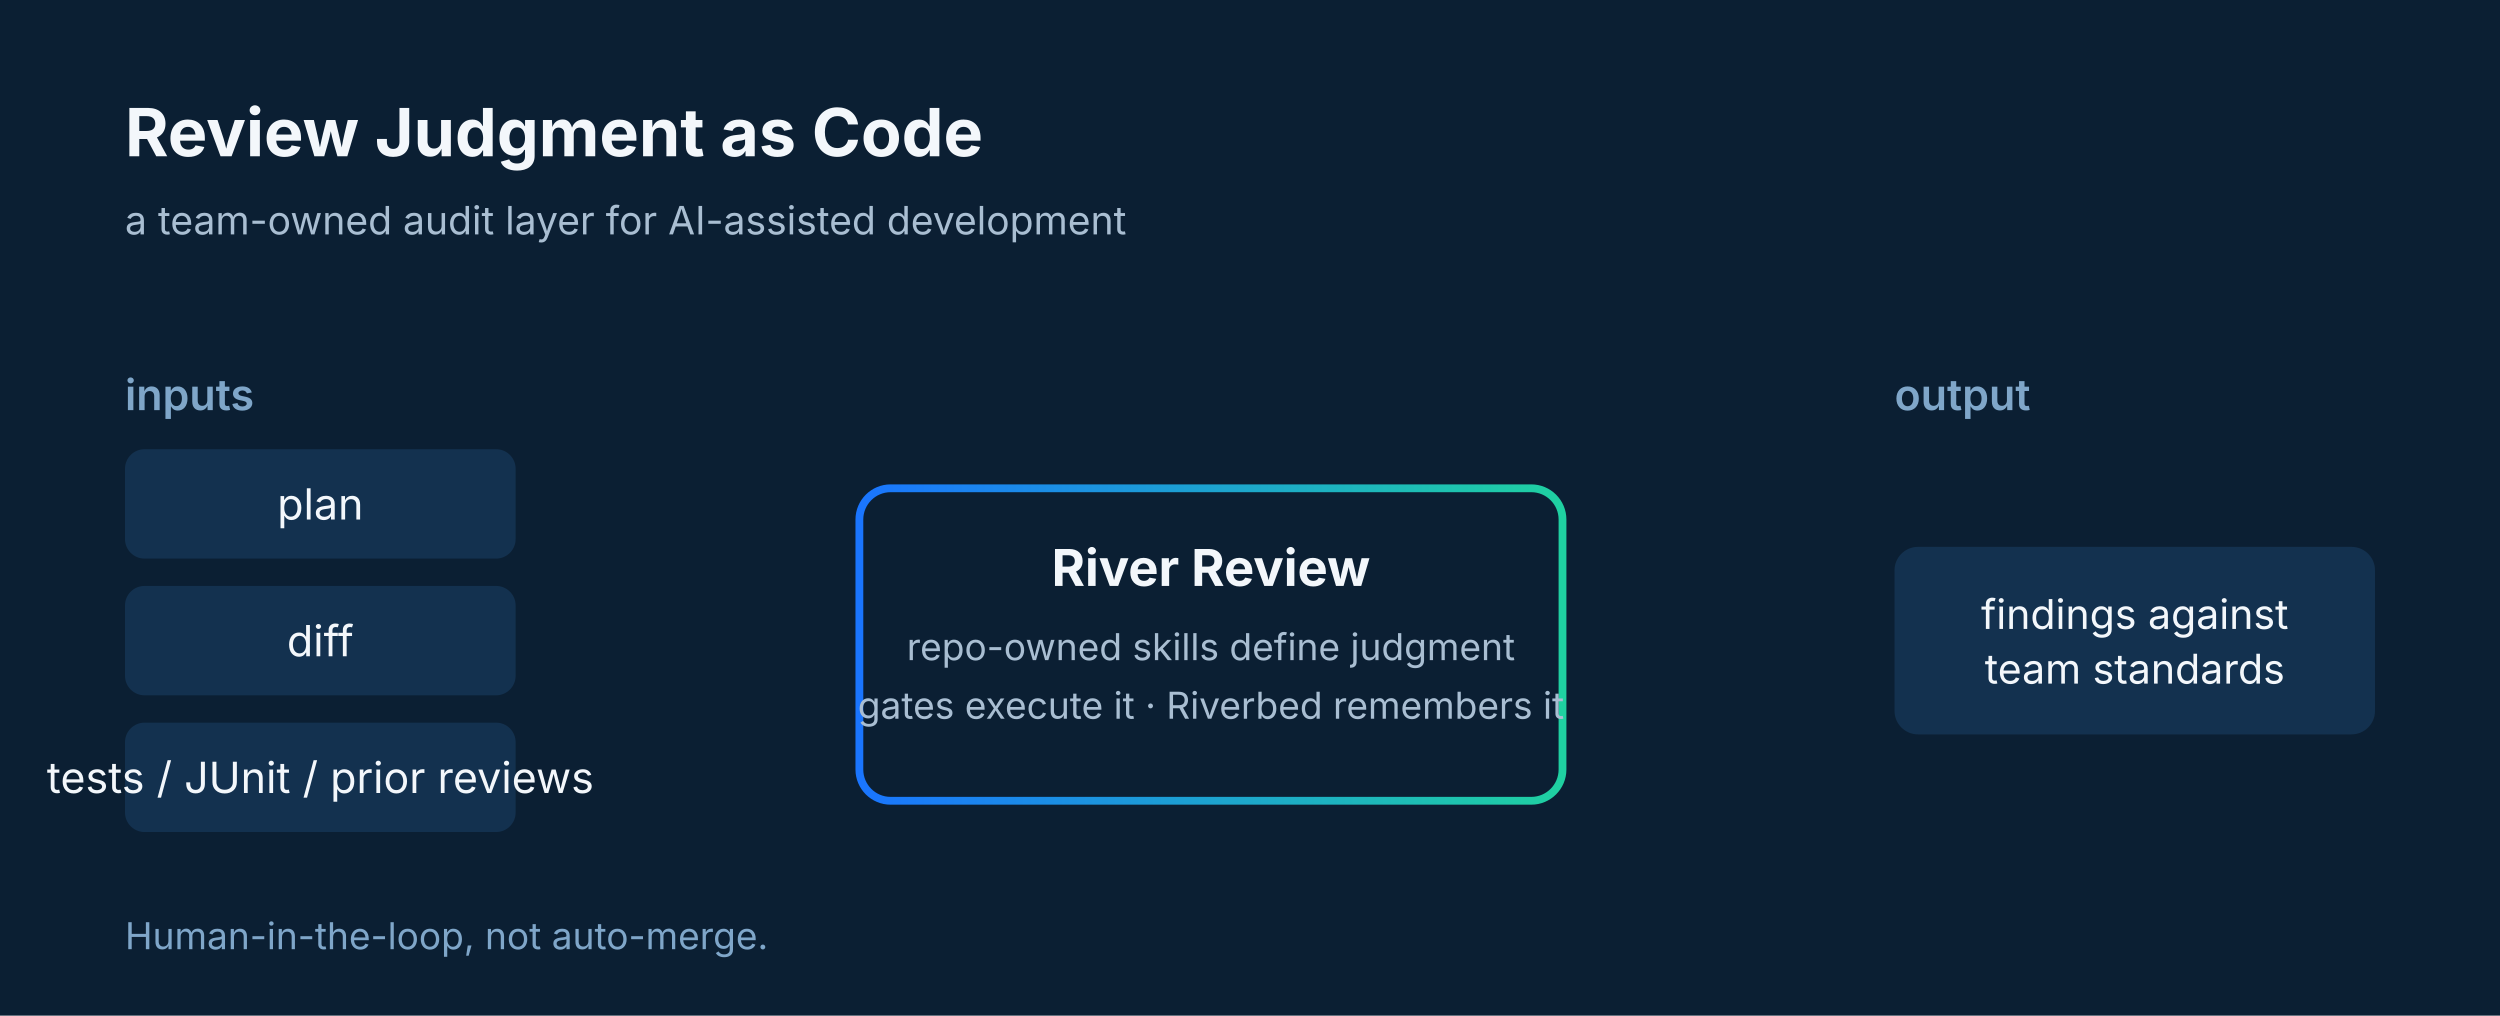
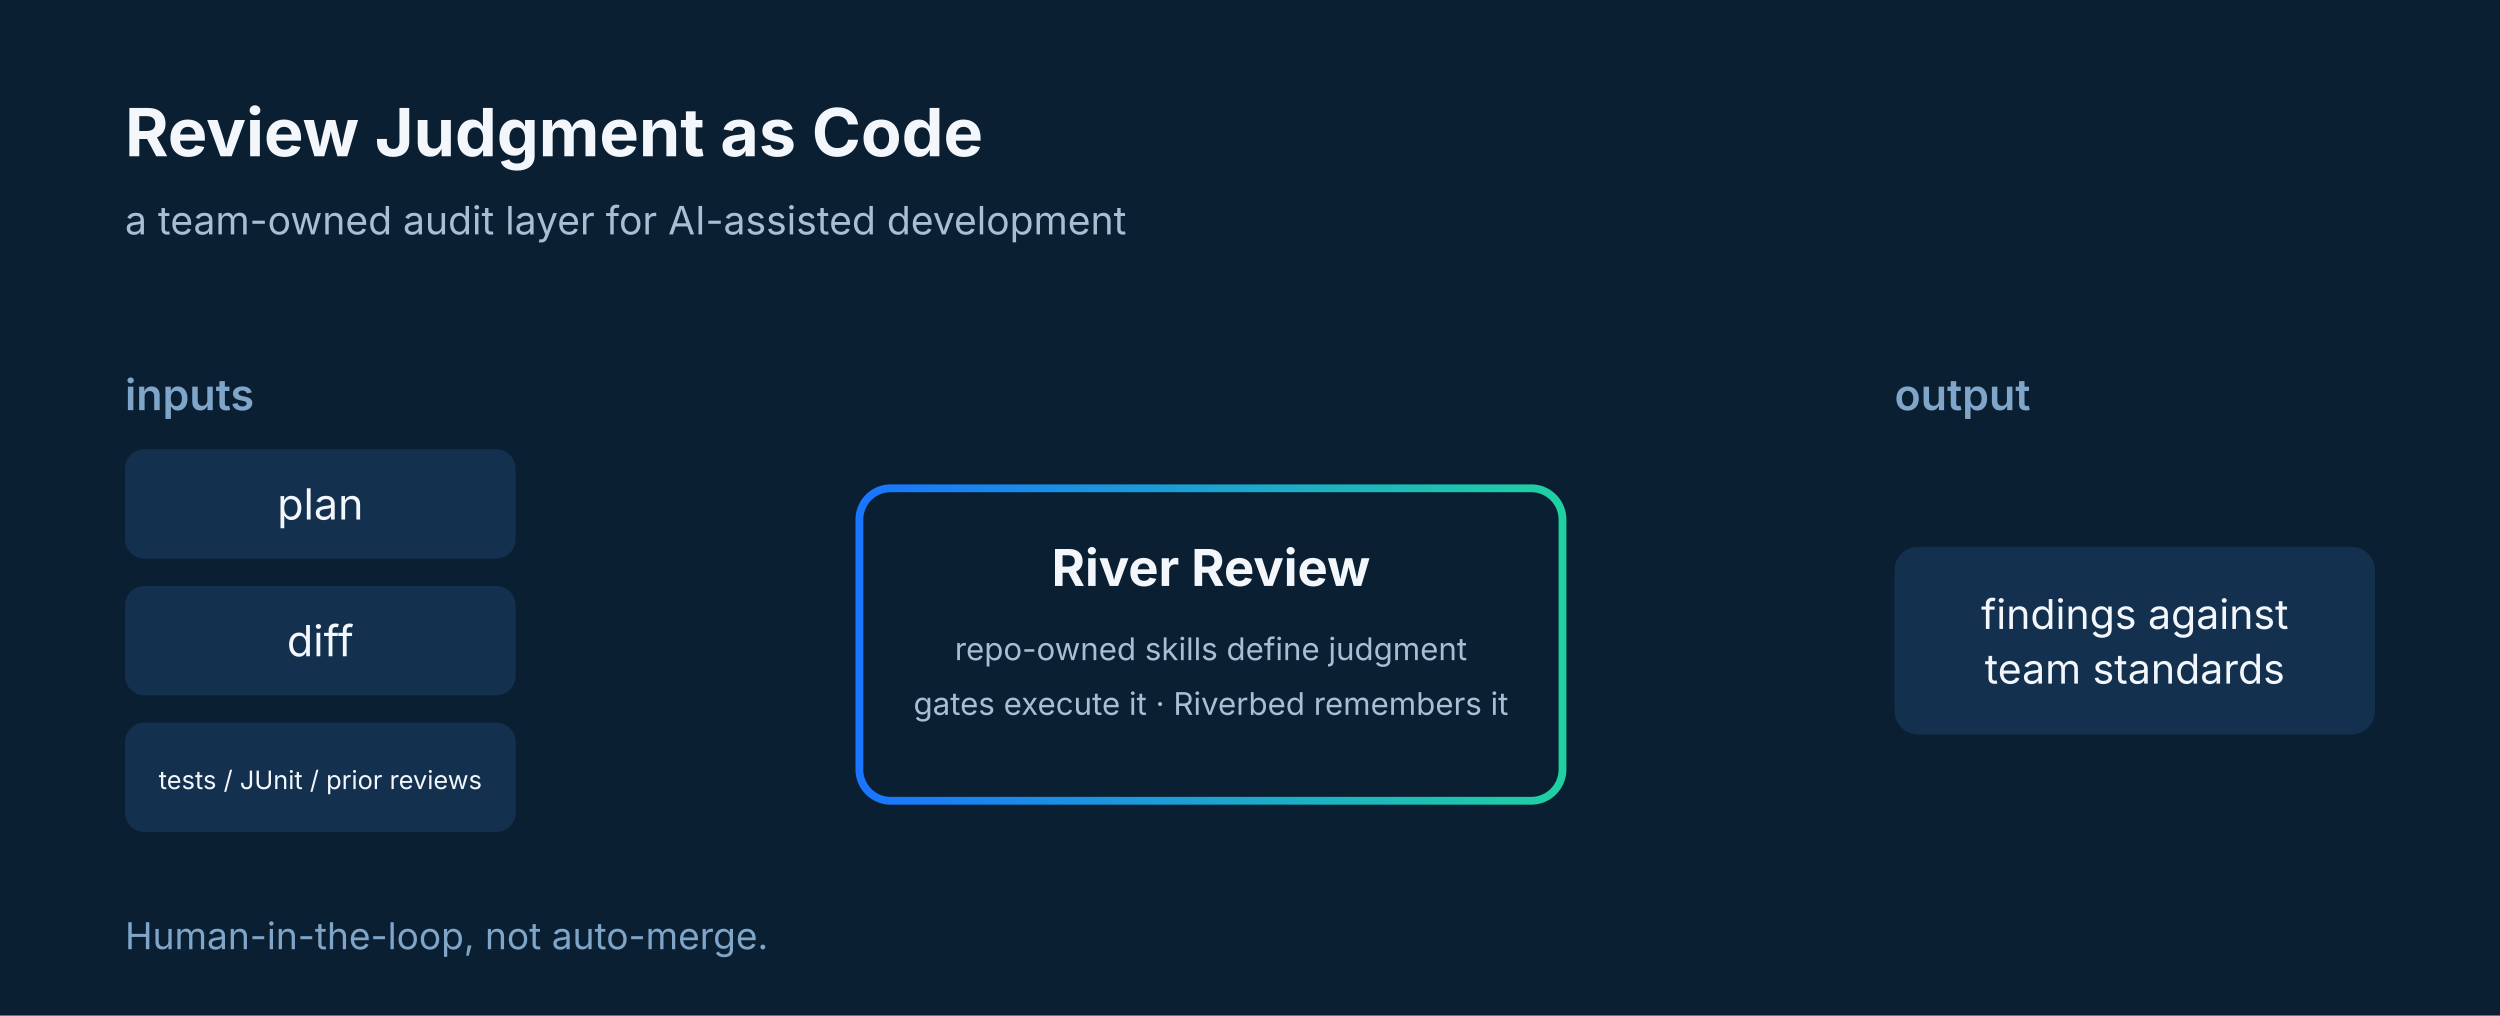
<svg xmlns="http://www.w3.org/2000/svg" viewBox="0 0 1280 520" role="img" aria-labelledby="title desc">
  <defs>
    <linearGradient id="river" x1="0%" y1="0%" x2="100%" y2="0%">
      <stop offset="0%" stop-color="#1a75ff" />
      <stop offset="100%" stop-color="#1fd1a1" />
    </linearGradient>
  </defs>
  <rect width="1280" height="520" fill="#0b1f33" />
  <text x="64" y="80" font-family="Inter, 'Segoe UI', sans-serif" font-size="34" font-weight="700" fill="#f3f7fb">
    Review Judgment as Code
  </text>
  <text x="64" y="120" font-family="Inter, 'Segoe UI', sans-serif" font-size="20" fill="#a9bed2">
    a team-owned audit layer for AI-assisted development
  </text>
  <text x="64" y="210" font-family="Inter, 'Segoe UI', sans-serif" font-size="22" font-weight="600" fill="#7fa6c9">inputs</text>
  <g font-family="Inter, 'Segoe UI', sans-serif" font-size="22" fill="#f3f7fb">
    <rect x="64" y="230" width="200" height="56" rx="10" fill="#13314f" />
    <text x="164" y="266" text-anchor="middle">plan</text>
    <rect x="64" y="300" width="200" height="56" rx="10" fill="#13314f" />
    <text x="164" y="336" text-anchor="middle">diff</text>
    <rect x="64" y="370" width="200" height="56" rx="10" fill="#13314f" />
-     <text x="164" y="406" text-anchor="middle">tests / JUnit / prior reviews</text>
+     <text x="164" y="404" text-anchor="middle" font-size="13">tests / JUnit / prior reviews</text>
  </g>
  <path d="M280 328 H 430" fill="none" stroke="url(#river)" stroke-width="6" stroke-linecap="round" />
  <rect x="440" y="250" width="360" height="160" rx="16" fill="none" stroke="url(#river)" stroke-width="4" />
  <text x="620" y="300" text-anchor="middle" font-family="Inter, 'Segoe UI', sans-serif" font-size="26" font-weight="700" fill="#f3f7fb">River Review</text>
-   <text x="620" y="338" text-anchor="middle" font-family="Inter, 'Segoe UI', sans-serif" font-size="19" fill="#a9bed2">repo-owned skills define judgment</text>
-   <text x="620" y="368" text-anchor="middle" font-family="Inter, 'Segoe UI', sans-serif" font-size="19" fill="#a9bed2">gates execute it · Riverbed remembers it</text>
+   <text x="620" y="338" text-anchor="middle" font-family="Inter, 'Segoe UI', sans-serif" font-size="16" fill="#a9bed2">repo-owned skills define judgment</text>
+   <text x="620" y="366" text-anchor="middle" font-family="Inter, 'Segoe UI', sans-serif" font-size="16" fill="#a9bed2">gates execute it · Riverbed remembers it</text>
  <path d="M800 328 H 950" fill="none" stroke="url(#river)" stroke-width="6" stroke-linecap="round" />
  <text x="970" y="210" font-family="Inter, 'Segoe UI', sans-serif" font-size="22" font-weight="600" fill="#7fa6c9">output</text>
  <rect x="970" y="280" width="246" height="96" rx="12" fill="#13314f" />
  <text x="1093" y="322" text-anchor="middle" font-family="Inter, 'Segoe UI', sans-serif" font-size="21" fill="#f3f7fb">findings against</text>
  <text x="1093" y="350" text-anchor="middle" font-family="Inter, 'Segoe UI', sans-serif" font-size="21" fill="#f3f7fb">team standards</text>
  <text x="64" y="486" font-family="Inter, 'Segoe UI', sans-serif" font-size="19" fill="#7fa6c9">Human-in-the-loop, not auto-merge.</text>
</svg>
